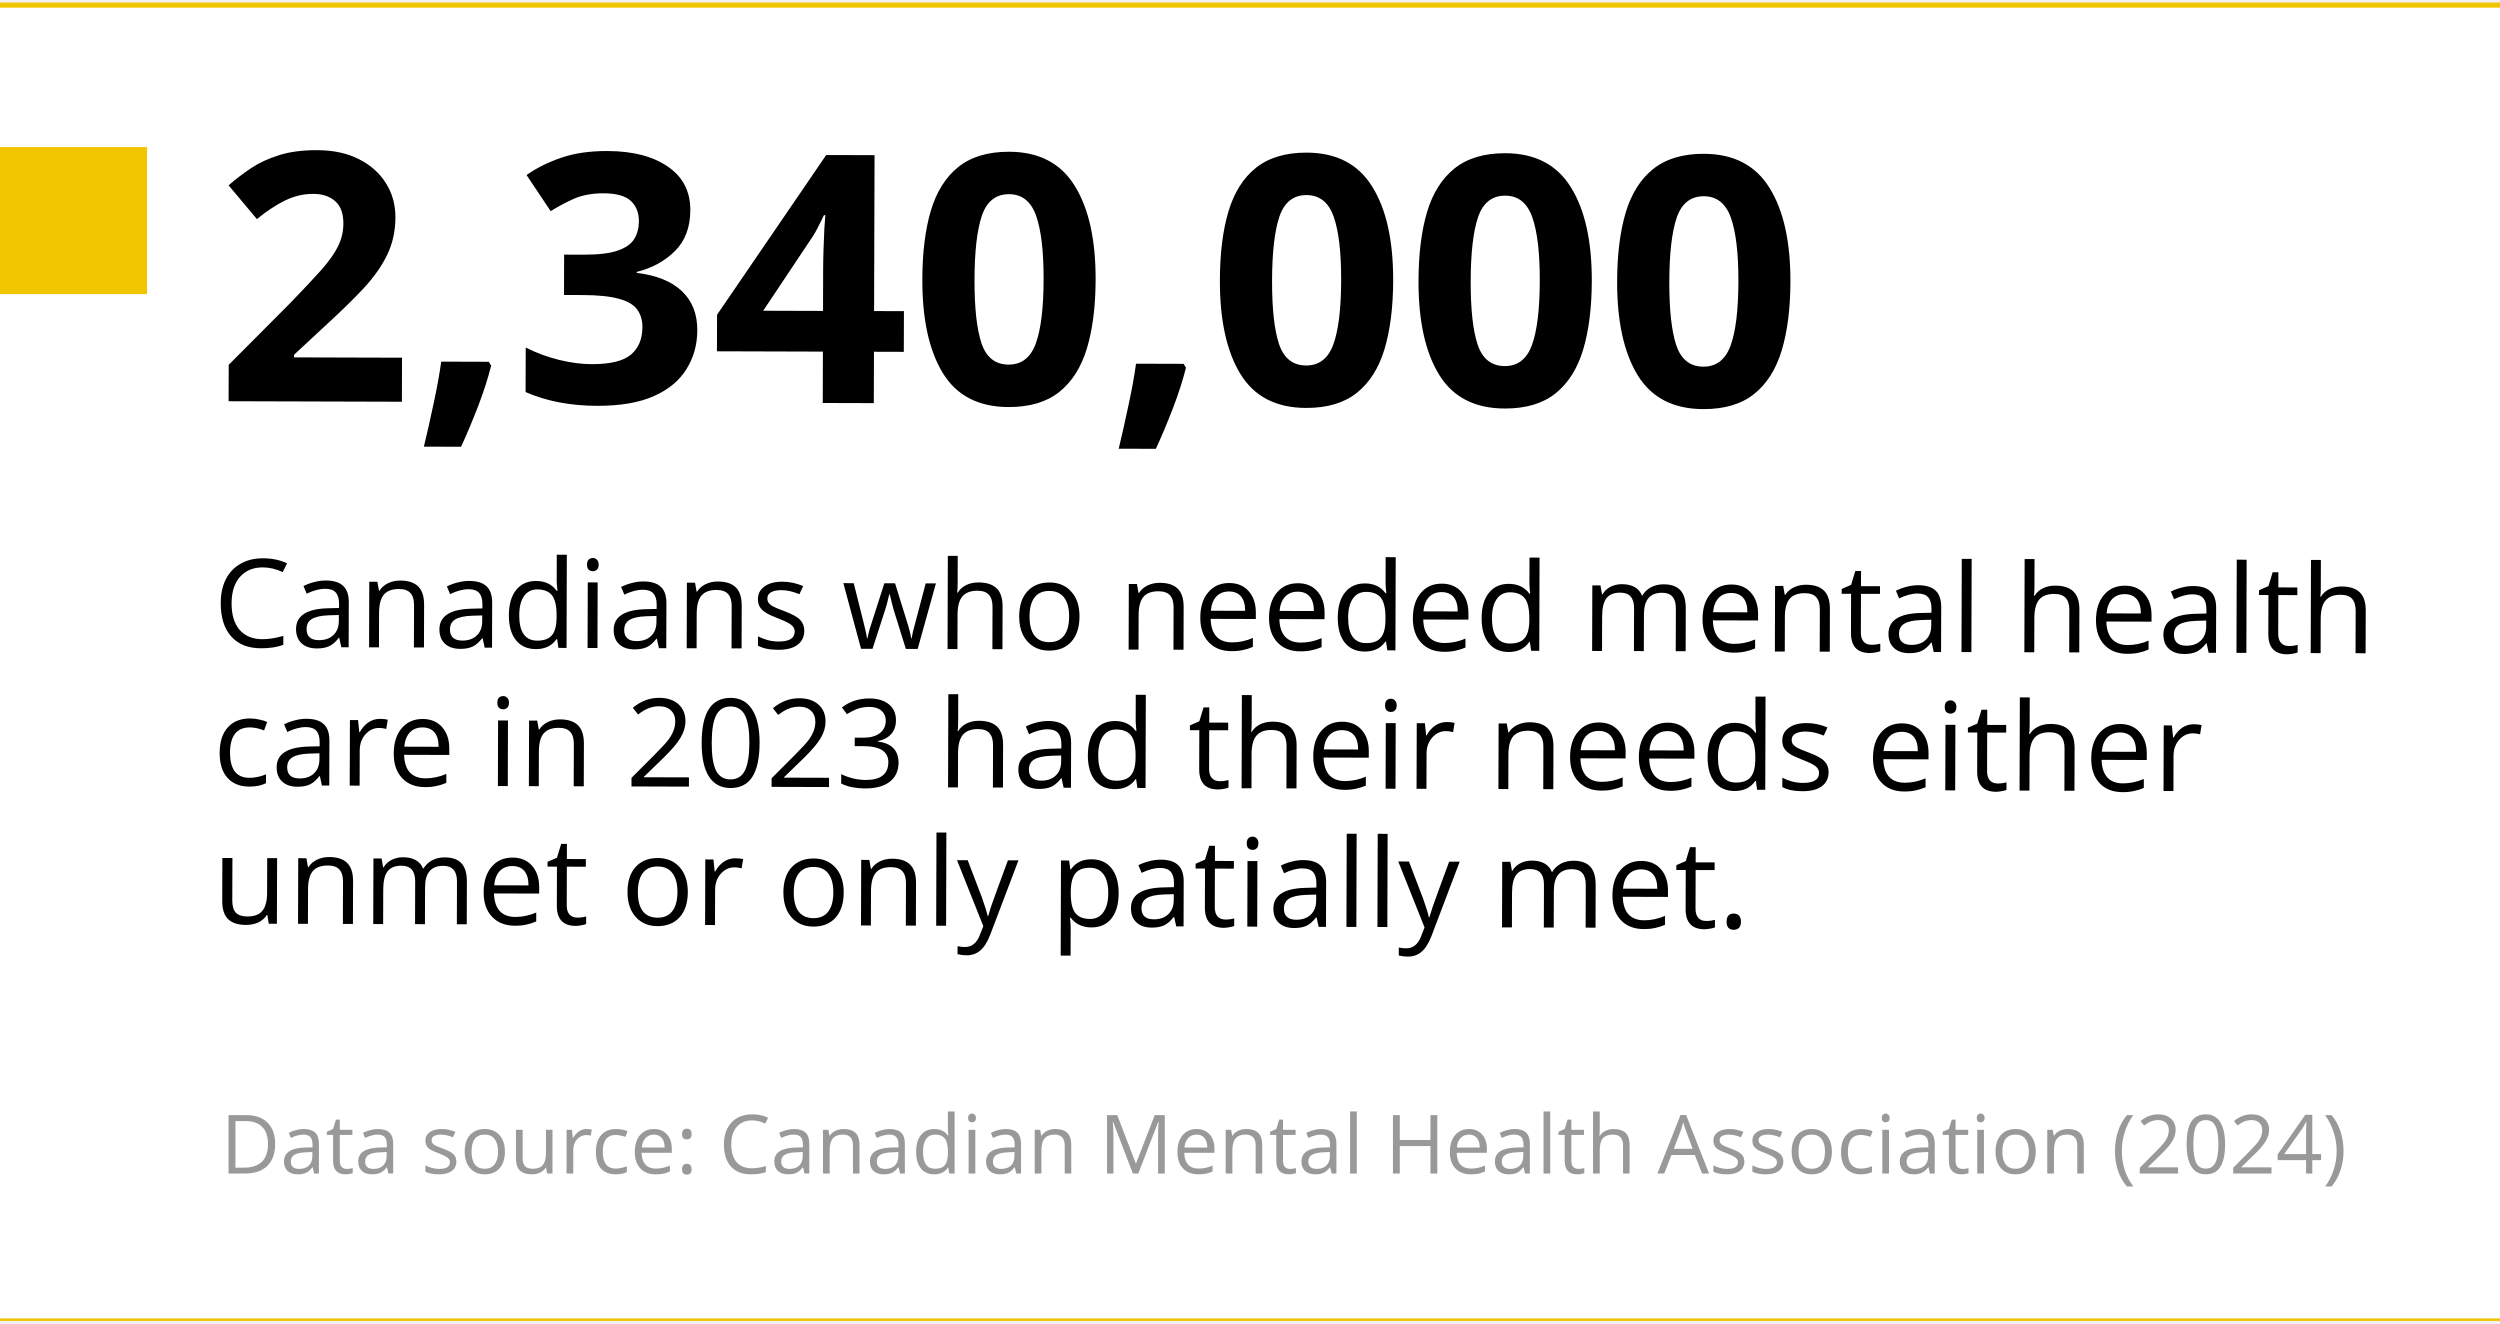
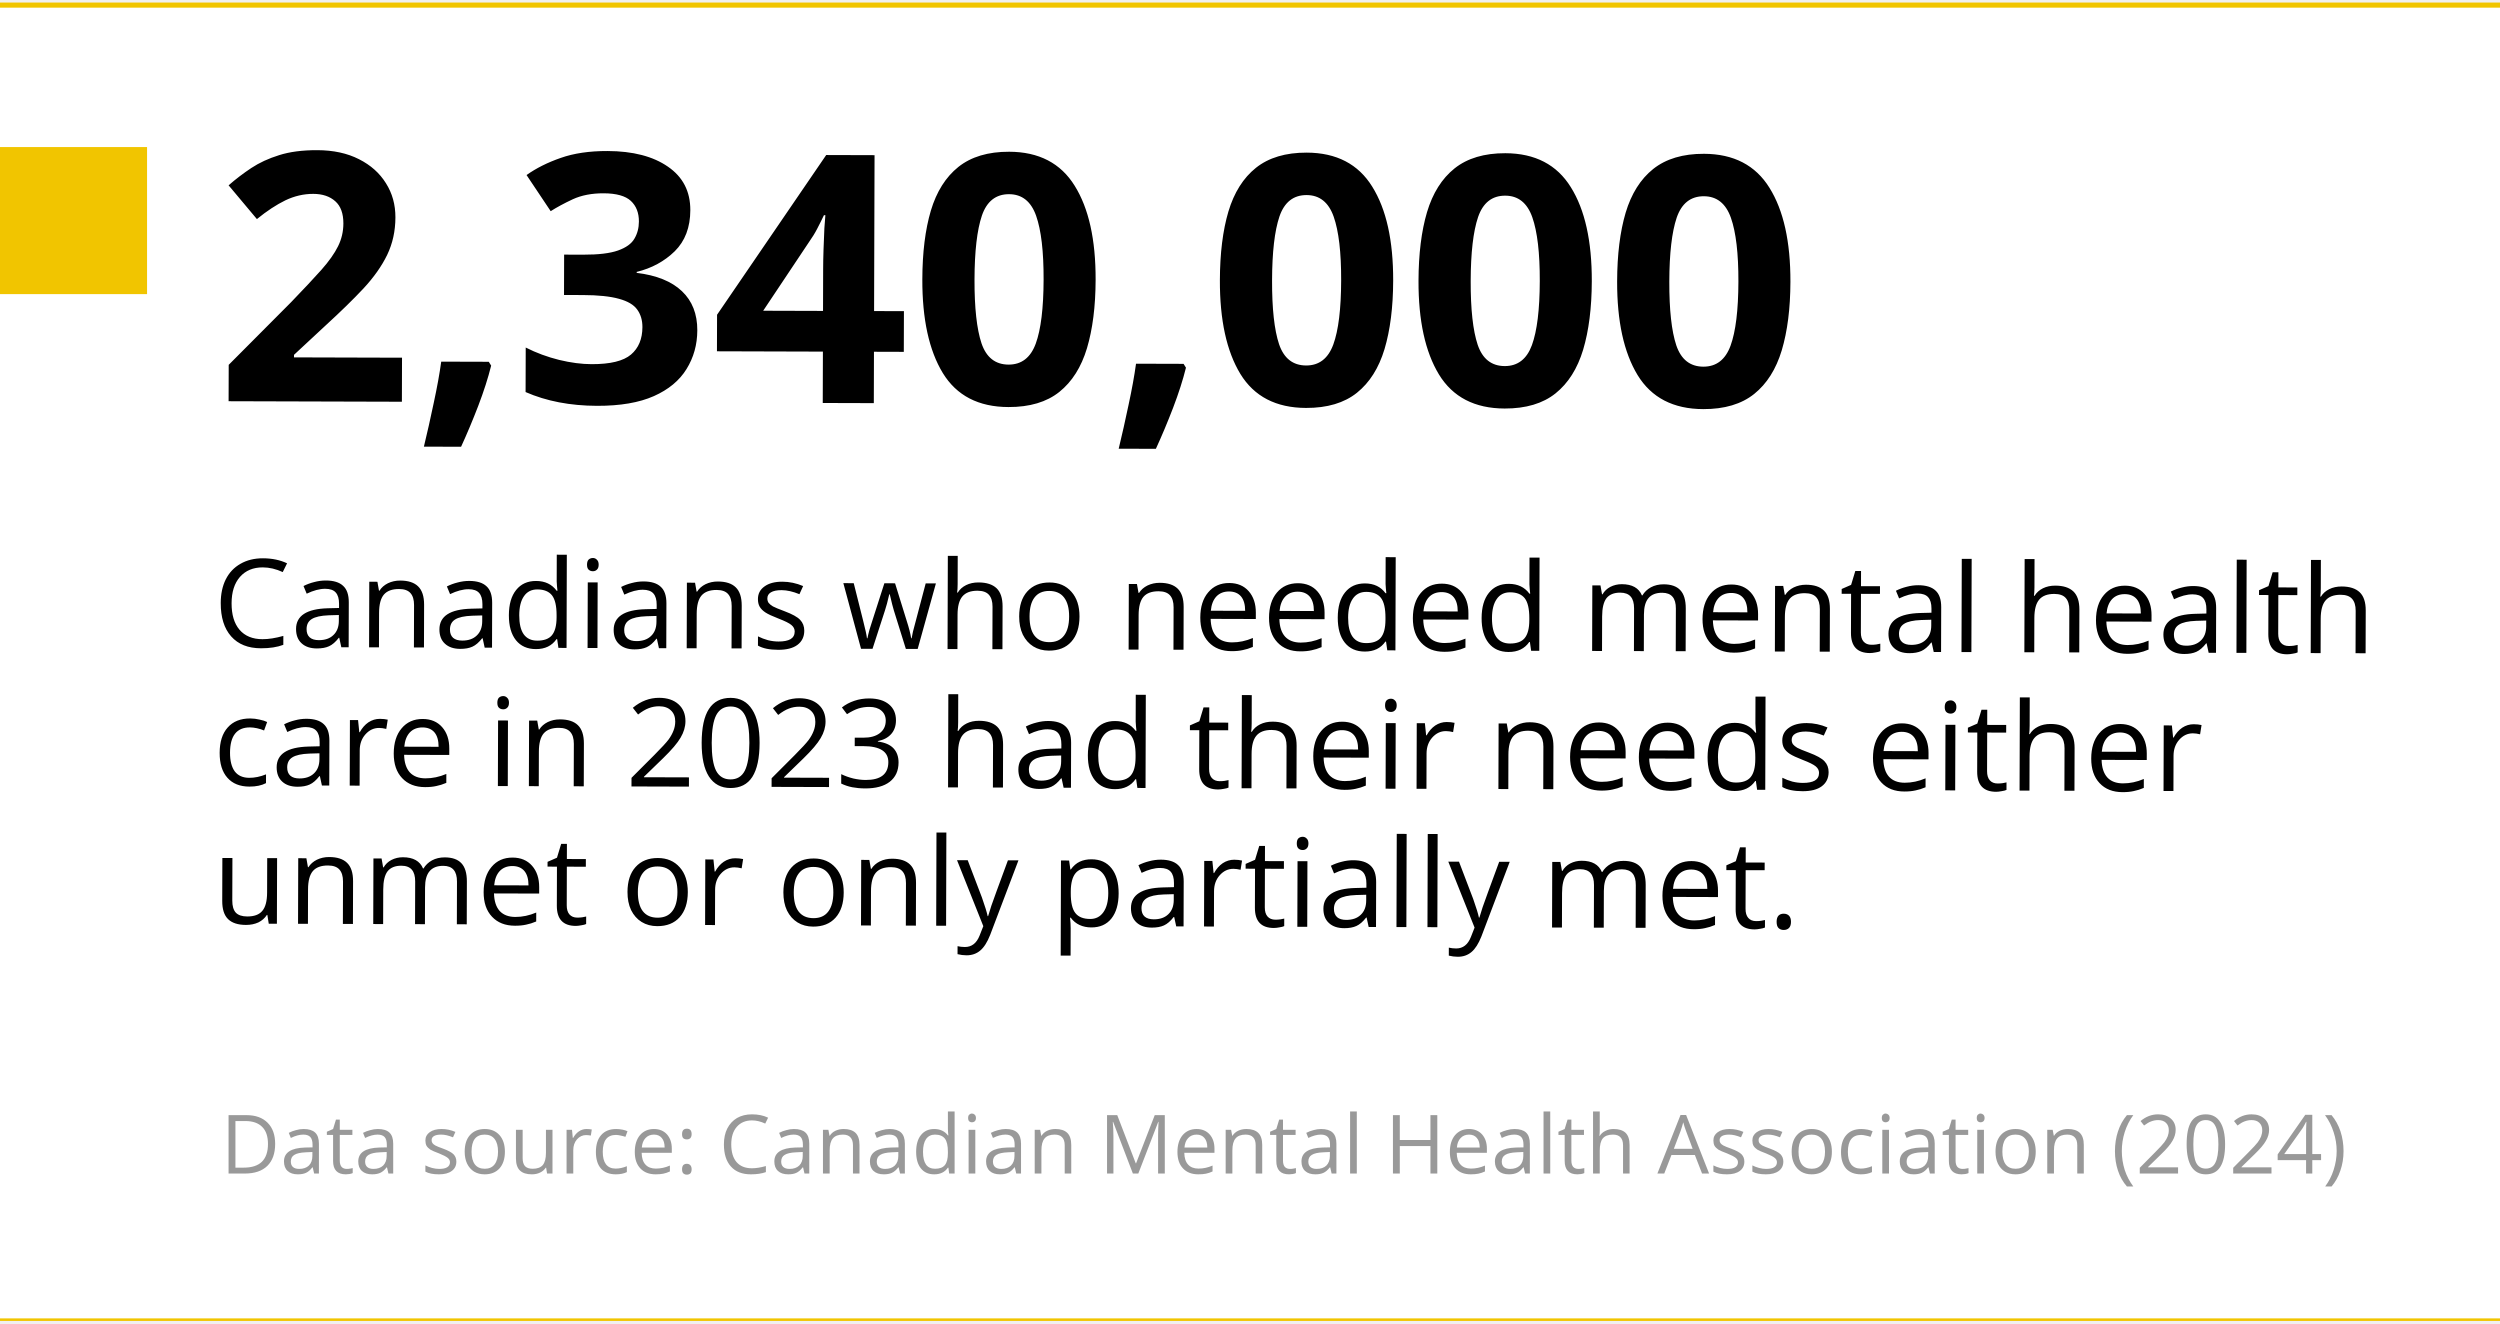
- <svg xmlns="http://www.w3.org/2000/svg" id="Layer_6" data-name="Layer 6" width="3.4in" height="1.8in" viewBox="0 0 244.8 129.6">
+ <svg xmlns="http://www.w3.org/2000/svg" id="Layer_6" data-name="Layer 6" width="3.4in" height="1.8in" viewBox="0 0 244.8 129.6" version="1.1">
+   <defs id="defs6" />
  <path id="path37" d="M0,129.096h244.8" fill="none" stroke="#f1c500" stroke-miterlimit="2.25" stroke-width=".5" />
  <g id="text49" isolation="isolate">
    <rect id="rect5" x="0" y=".5" width="244.8" height="128.596" fill="#fff" />
    <text id="text3" transform="translate(21.025 39.284) rotate(.17)" font-family="TradeGothicLT-Bold, 'TradeGothic LT Bold'" font-size="34" font-weight="700" isolation="isolate">
-       <tspan x="0" y="0">2,340,000</tspan>
+       <tspan x="0" y="0" id="tspan1">2,340,000</tspan>
    </text>
    <g id="text3-4" isolation="isolate">
-       <text transform="translate(20.867 63.341) rotate(.17)" font-family="OpenSans, 'Open Sans'" font-size="12" isolation="isolate">
-         <tspan x="0" y="0">Canadians who needed mental health</tspan>
+       <text transform="translate(20.867 63.341) rotate(.17)" font-family="OpenSans, 'Open Sans'" font-size="12" isolation="isolate" id="text2">
+         <tspan x="0" y="0" id="tspan2">Canadians who needed mental health</tspan>
      </text>
-       <text transform="translate(20.827 76.888) rotate(.17)" font-family="OpenSans, 'Open Sans'" font-size="12" isolation="isolate">
-         <tspan x="0" y="0">care in 2023 had their needs either </tspan>
+       <text transform="translate(20.827 76.888) rotate(.17)" font-family="OpenSans, 'Open Sans'" font-size="12" isolation="isolate" id="text4">
+         <tspan x="0" y="0" id="tspan3">care in 2023 had their needs either </tspan>
      </text>
-       <text transform="translate(20.786 90.434) rotate(.17)" font-family="OpenSans, 'Open Sans'" font-size="12" isolation="isolate">
-         <tspan x="0" y="0">unmet or only patially met.</tspan>
+       <text transform="rotate(0.17,-30468.917,7050.801)" font-family="OpenSans, 'Open Sans'" font-size="12px" isolation="isolate" id="text5">
+         <tspan x="0" y="0" id="tspan4">unmet or only partially met.</tspan>
      </text>
    </g>
  </g>
  <g id="text51">
-     <g id="text5" isolation="isolate">
-       <text transform="translate(21.6 114.913)" fill="#999" font-family="OpenSans, 'Open Sans'" font-size="8" isolation="isolate">
-         <tspan x="0" y="0">Data source: Canadian Mental Health Association (2024)</tspan>
+     <g id="g6" isolation="isolate">
+       <text transform="translate(21.6 114.913)" fill="#999" font-family="OpenSans, 'Open Sans'" font-size="8" isolation="isolate" id="text6">
+         <tspan x="0" y="0" id="tspan5">Data source: Canadian Mental Health Association (2024)</tspan>
      </text>
    </g>
  </g>
  <rect id="rect72" x="0" y="14.4" width="14.4" height="14.4" fill="#f1c500" />
  <path id="path37-2" d="M0,.5h244.8" fill="none" stroke="#f1c500" stroke-miterlimit="2.25" stroke-width=".5" />
</svg>
